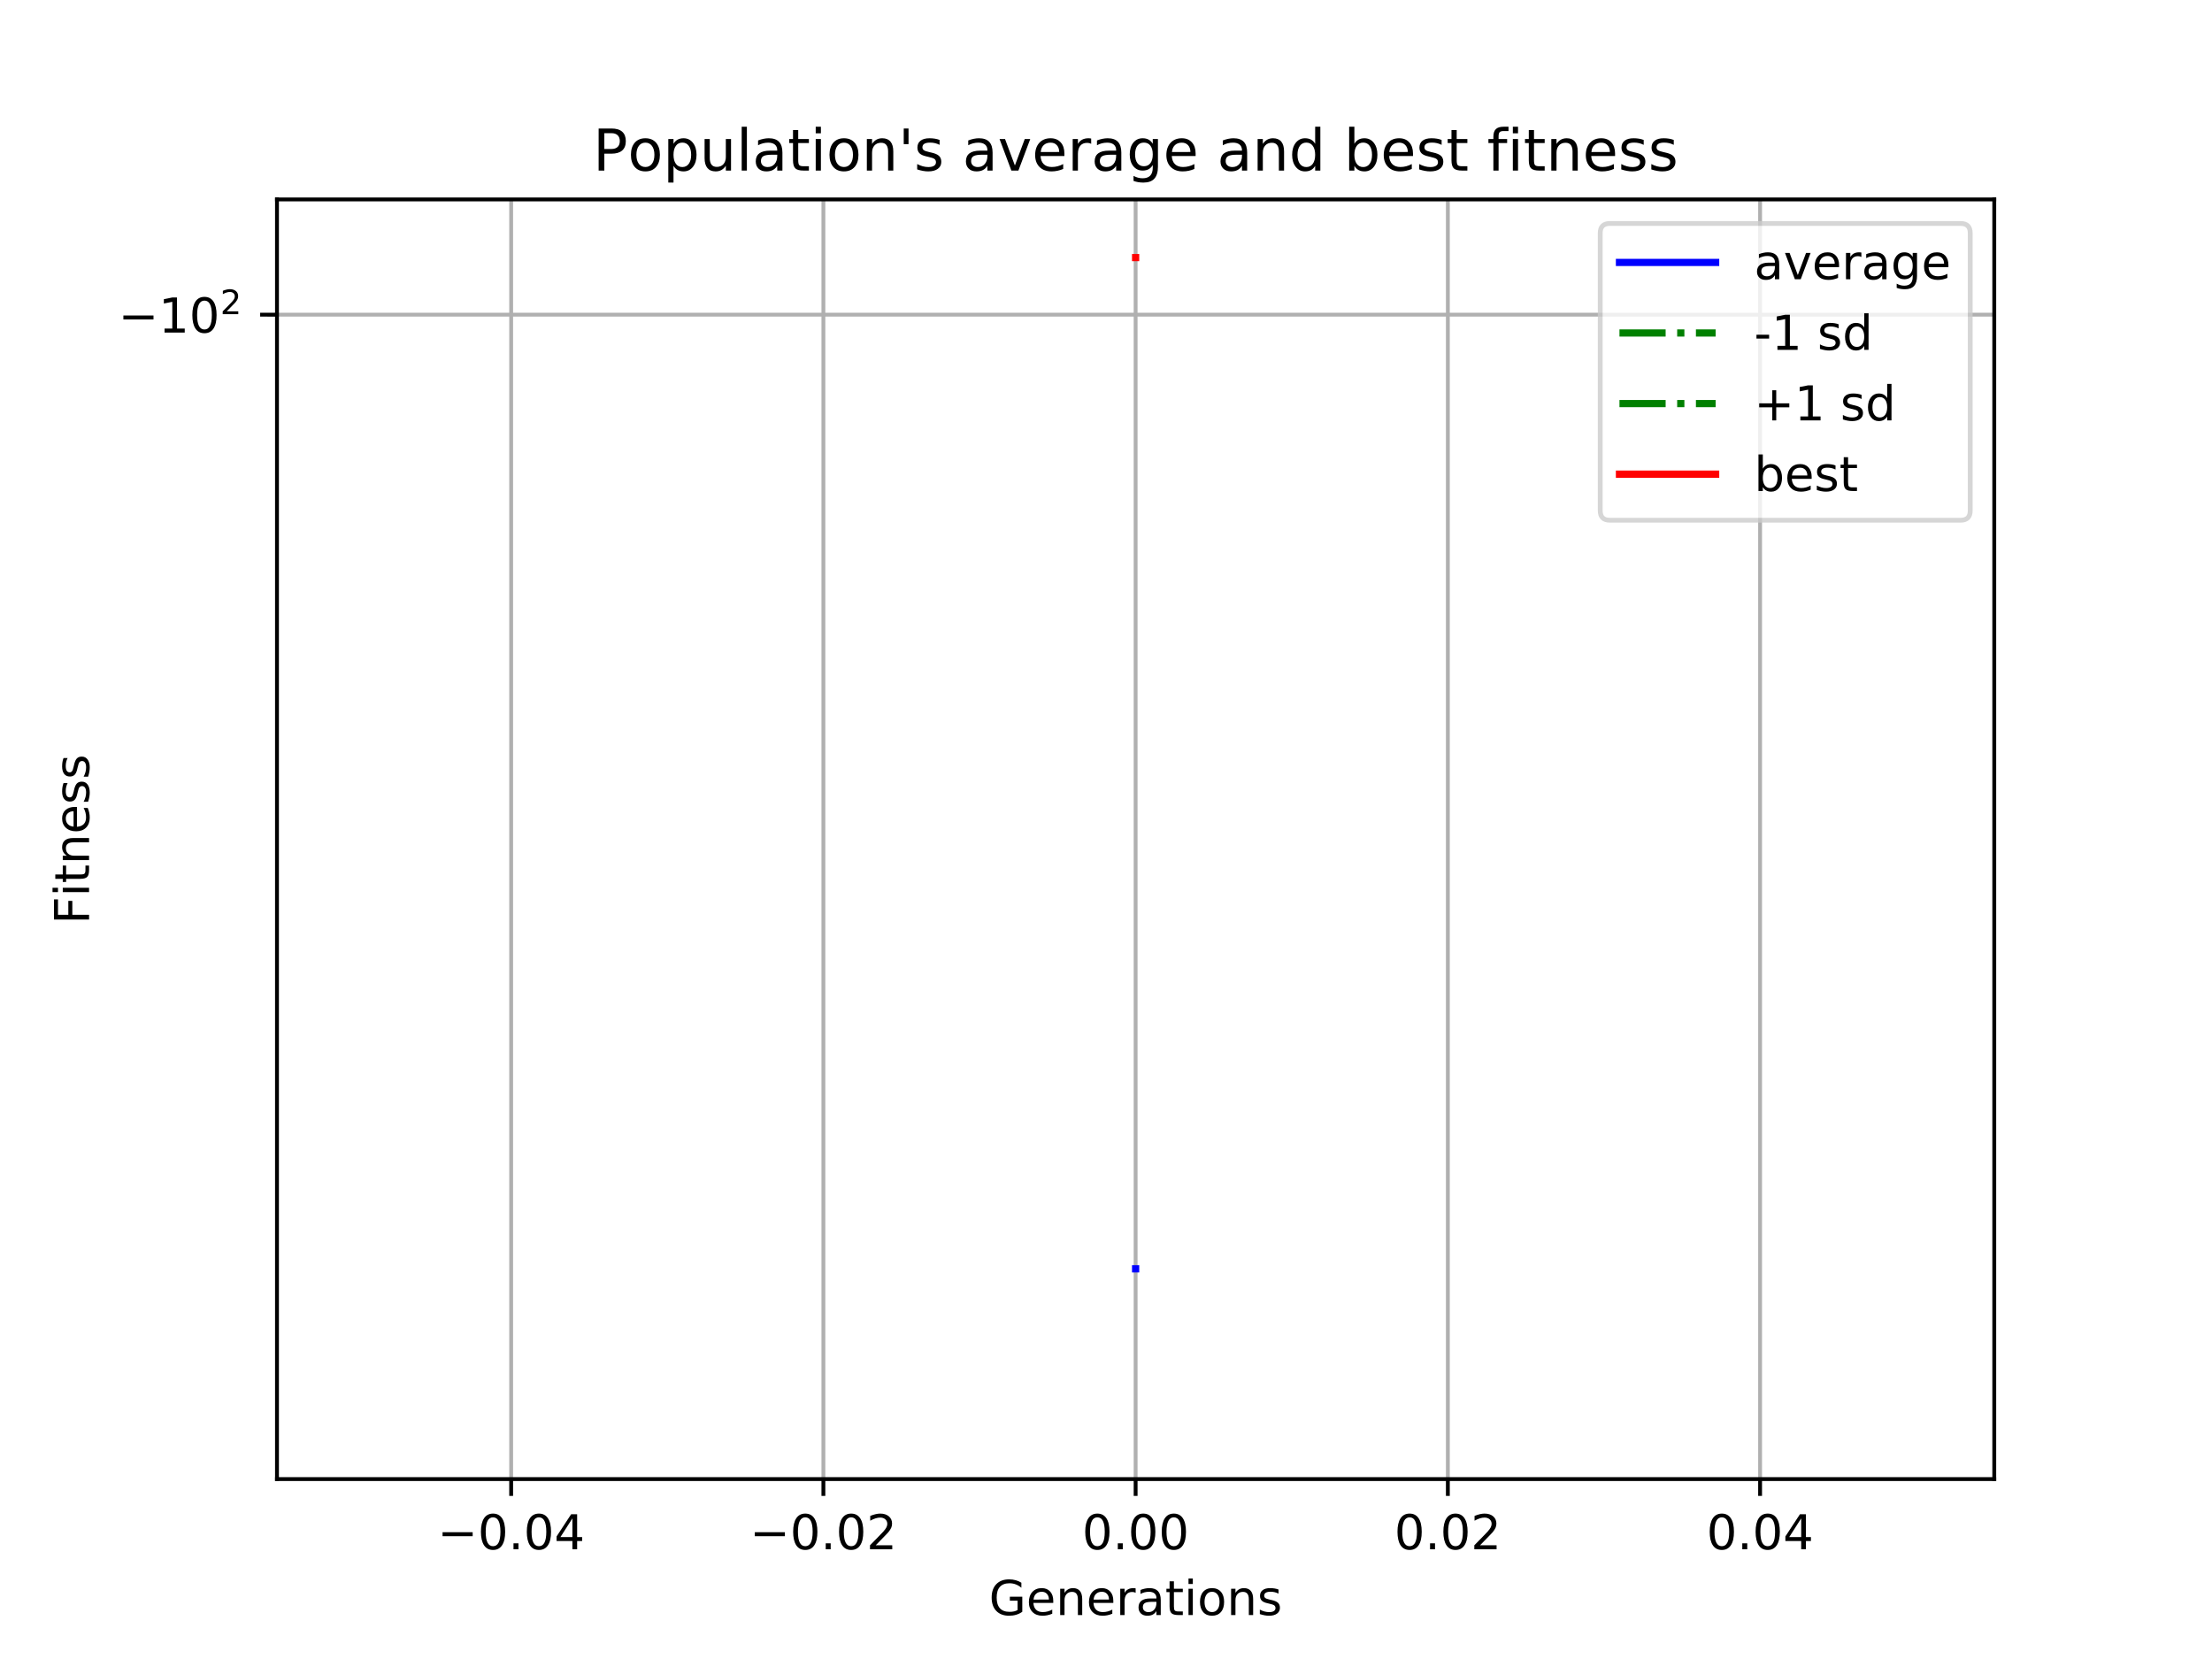
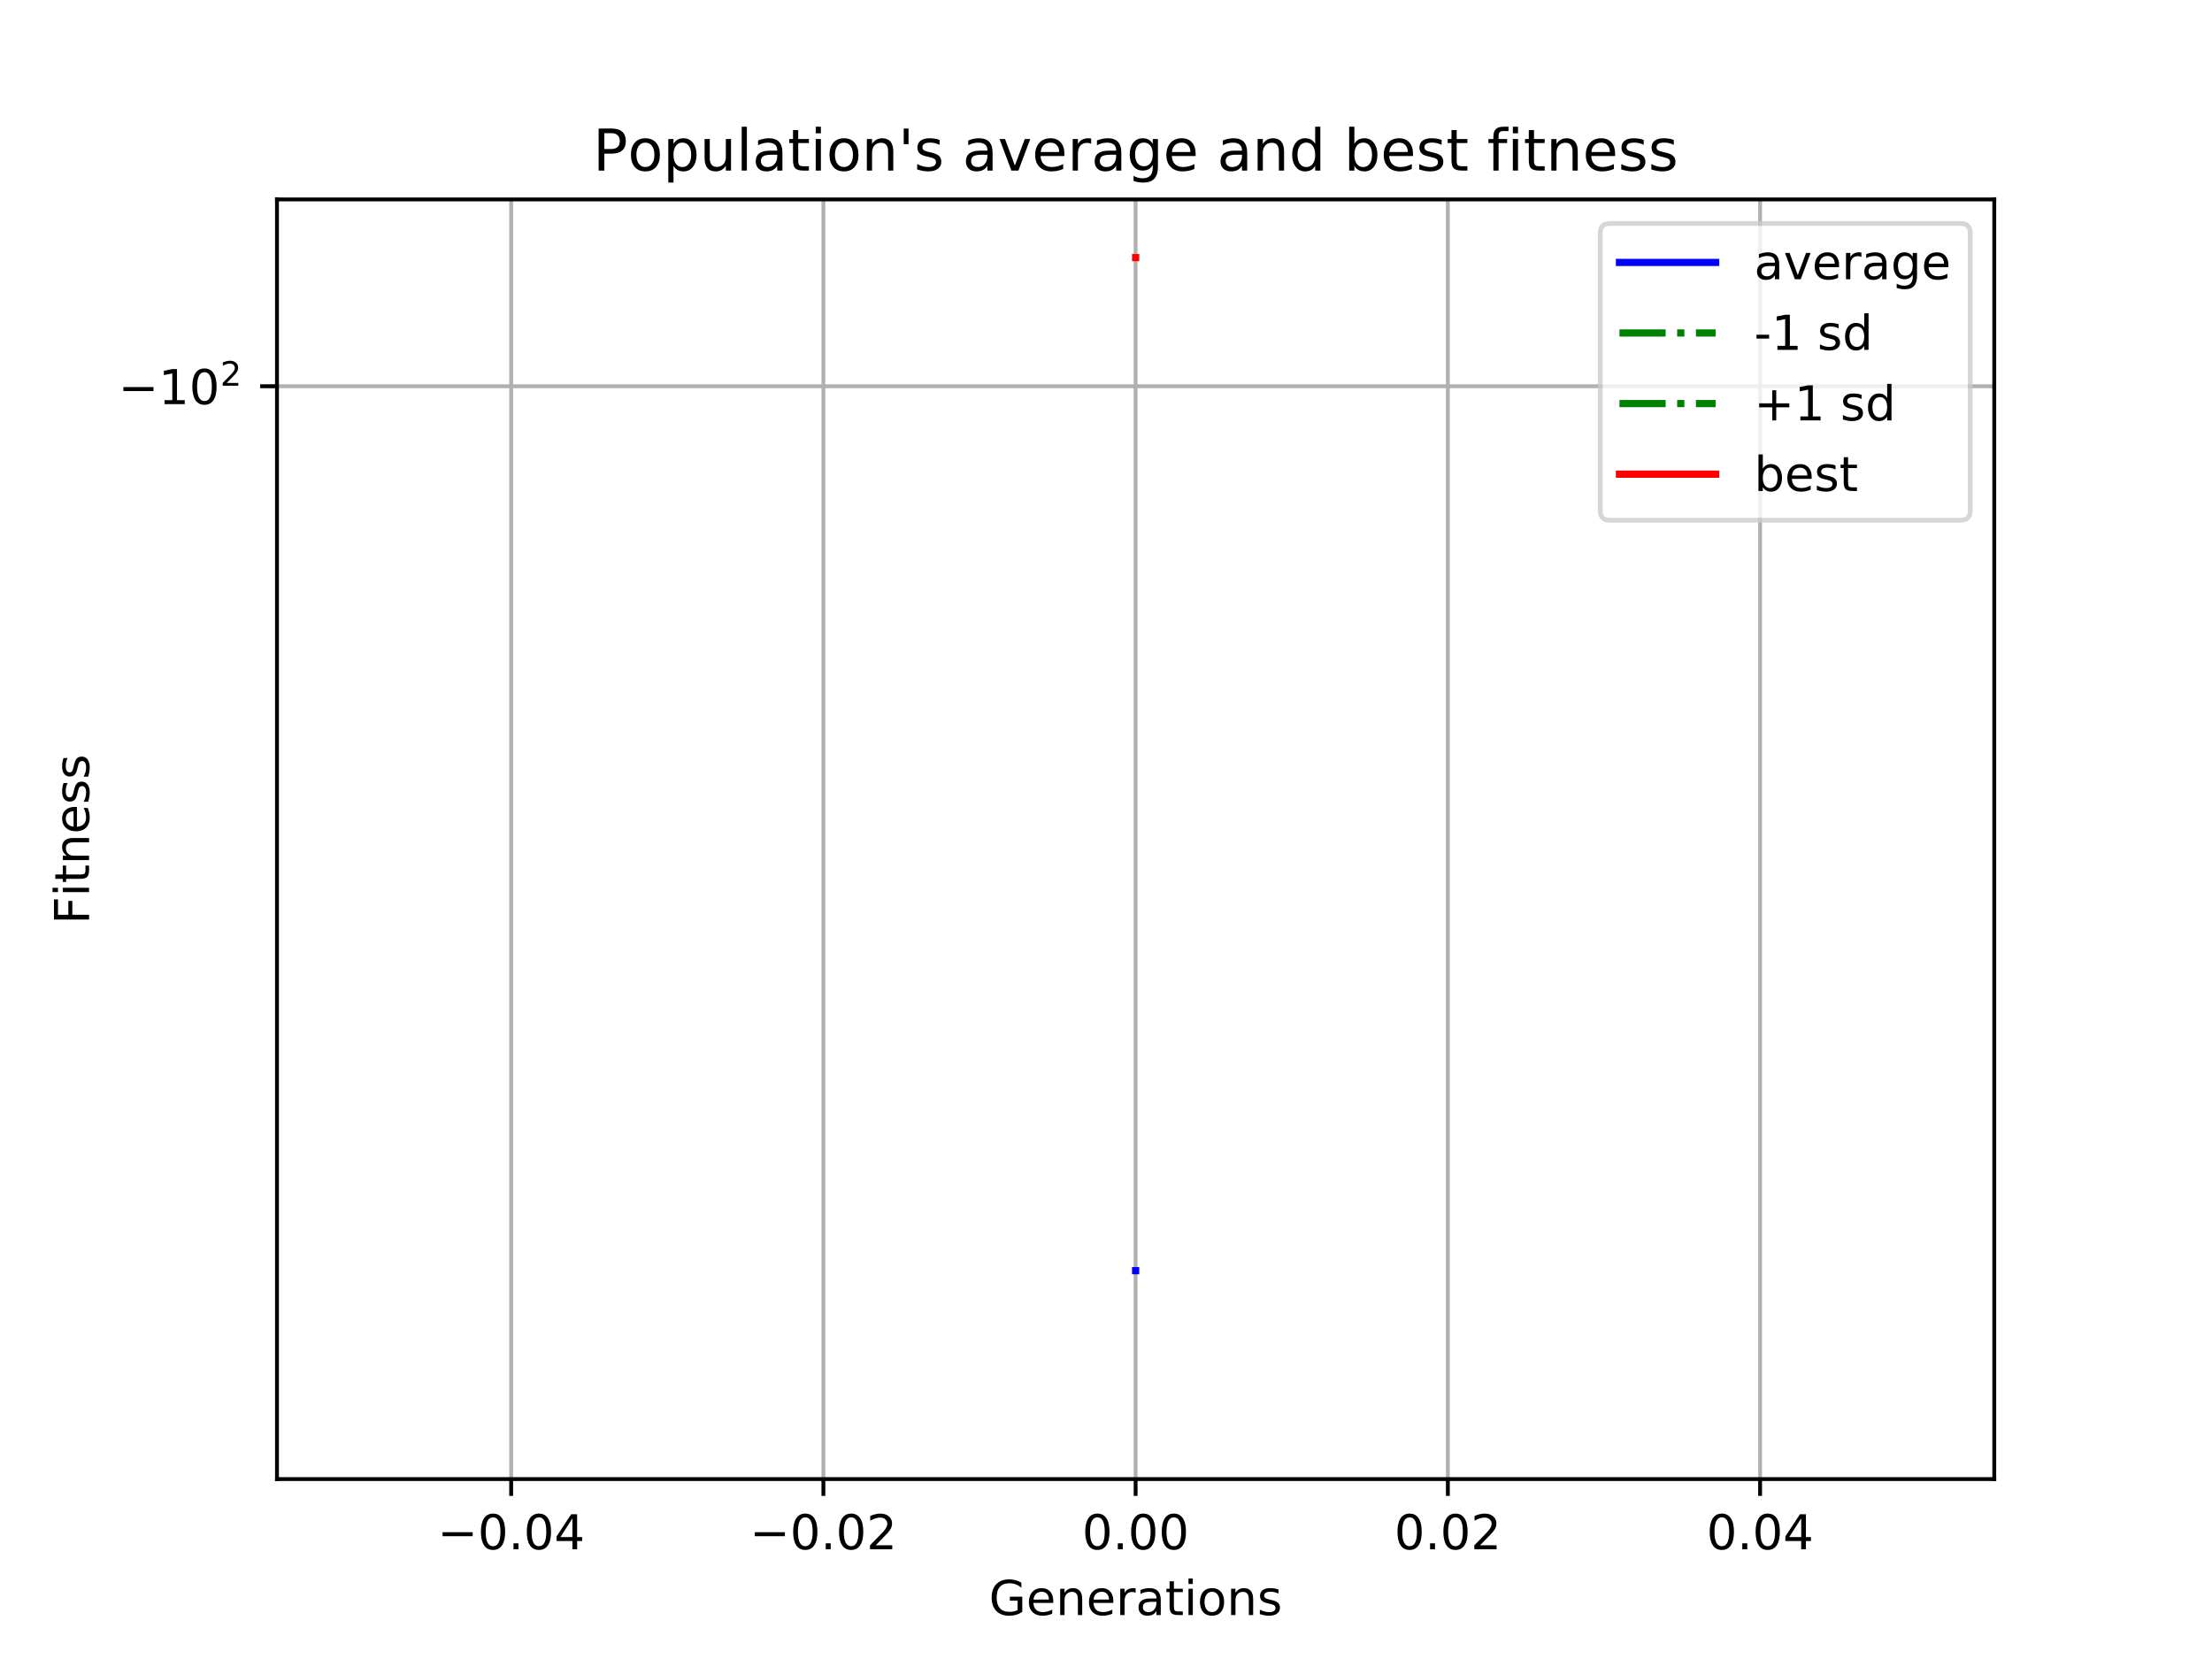
<svg xmlns="http://www.w3.org/2000/svg" xmlns:xlink="http://www.w3.org/1999/xlink" height="345pt" version="1.1" viewBox="0 0 460 345" width="460pt">
  <defs>
    <style type="text/css">
*{stroke-linecap:butt;stroke-linejoin:round;}
  </style>
  </defs>
  <g id="figure_1">
    <g id="patch_1">
      <path d="M 0 345.6  L 460.8 345.6  L 460.8 0  L 0 0  z " style="fill:#ffffff;" />
    </g>
    <g id="axes_1">
      <g id="patch_2">
        <path d="M 57.6 307.584  L 414.72 307.584  L 414.72 41.472  L 57.6 41.472  z " style="fill:#ffffff;" />
      </g>
      <g id="matplotlib.axis_1">
        <g id="xtick_1">
          <g id="line2d_1">
-             <path clip-path="url(#p7e9f6f9b63)" d="M 106.298 307.584  L 106.298 41.472  " style="fill:none;stroke:#b0b0b0;stroke-linecap:square;stroke-width:0.8;" />
+             <path clip-path="url(#p9c8e0d6b01)" d="M 106.298 307.584  L 106.298 41.472  " style="fill:none;stroke:#b0b0b0;stroke-linecap:square;stroke-width:0.8;" />
          </g>
          <g id="line2d_2">
            <defs>
-               <path d="M 0 0  L 0 3.5  " id="m3c344d8dd7" style="stroke:#000000;stroke-width:0.8;" />
-             </defs>
-             <g>
-               <use style="stroke:#000000;stroke-width:0.8;" x="106.298" xlink:href="#m3c344d8dd7" y="307.584" />
+               <path d="M 0 0  L 0 3.5  " id="m52bf643907" style="stroke:#000000;stroke-width:0.8;" />
+             </defs>
+             <g>
+               <use style="stroke:#000000;stroke-width:0.8;" x="106.298" xlink:href="#m52bf643907" y="307.584" />
            </g>
          </g>
          <g id="text_1">
            <defs>
              <path d="M 10.594 35.5  L 73.188 35.5  L 73.188 27.203  L 10.594 27.203  z " id="DejaVuSans-2212" />
              <path d="M 31.781 66.406  Q 24.172 66.406 20.328 58.906  Q 16.5 51.422 16.5 36.375  Q 16.5 21.391 20.328 13.891  Q 24.172 6.391 31.781 6.391  Q 39.453 6.391 43.281 13.891  Q 47.125 21.391 47.125 36.375  Q 47.125 51.422 43.281 58.906  Q 39.453 66.406 31.781 66.406  z M 31.781 74.219  Q 44.047 74.219 50.516 64.516  Q 56.984 54.828 56.984 36.375  Q 56.984 17.969 50.516 8.266  Q 44.047 -1.422 31.781 -1.422  Q 19.531 -1.422 13.062 8.266  Q 6.594 17.969 6.594 36.375  Q 6.594 54.828 13.062 64.516  Q 19.531 74.219 31.781 74.219  z " id="DejaVuSans-30" />
              <path d="M 10.688 12.406  L 21 12.406  L 21 0  L 10.688 0  z " id="DejaVuSans-2e" />
              <path d="M 37.797 64.312  L 12.891 25.391  L 37.797 25.391  z M 35.203 72.906  L 47.609 72.906  L 47.609 25.391  L 58.016 25.391  L 58.016 17.188  L 47.609 17.188  L 47.609 0  L 37.797 0  L 37.797 17.188  L 4.891 17.188  L 4.891 26.703  z " id="DejaVuSans-34" />
            </defs>
            <g transform="translate(90.97553 322.1824)scale(0.1 -0.1)">
              <use xlink:href="#DejaVuSans-2212" />
              <use x="83.789" xlink:href="#DejaVuSans-30" />
              <use x="147.412" xlink:href="#DejaVuSans-2e" />
              <use x="179.199" xlink:href="#DejaVuSans-30" />
              <use x="242.822" xlink:href="#DejaVuSans-34" />
            </g>
          </g>
        </g>
        <g id="xtick_2">
          <g id="line2d_3">
-             <path clip-path="url(#p7e9f6f9b63)" d="M 171.229 307.584  L 171.229 41.472  " style="fill:none;stroke:#b0b0b0;stroke-linecap:square;stroke-width:0.8;" />
+             <path clip-path="url(#p9c8e0d6b01)" d="M 171.229 307.584  L 171.229 41.472  " style="fill:none;stroke:#b0b0b0;stroke-linecap:square;stroke-width:0.8;" />
          </g>
          <g id="line2d_4">
            <g>
-               <use style="stroke:#000000;stroke-width:0.8;" x="171.229" xlink:href="#m3c344d8dd7" y="307.584" />
+               <use style="stroke:#000000;stroke-width:0.8;" x="171.229" xlink:href="#m52bf643907" y="307.584" />
            </g>
          </g>
          <g id="text_2">
            <defs>
              <path d="M 19.188 8.297  L 53.609 8.297  L 53.609 0  L 7.328 0  L 7.328 8.297  Q 12.938 14.109 22.625 23.891  Q 32.328 33.688 34.812 36.531  Q 39.547 41.844 41.422 45.531  Q 43.312 49.219 43.312 52.781  Q 43.312 58.594 39.234 62.25  Q 35.156 65.922 28.609 65.922  Q 23.969 65.922 18.812 64.312  Q 13.672 62.703 7.812 59.422  L 7.812 69.391  Q 13.766 71.781 18.938 73  Q 24.125 74.219 28.422 74.219  Q 39.75 74.219 46.484 68.547  Q 53.219 62.891 53.219 53.422  Q 53.219 48.922 51.531 44.891  Q 49.859 40.875 45.406 35.406  Q 44.188 33.984 37.641 27.219  Q 31.109 20.453 19.188 8.297  z " id="DejaVuSans-32" />
            </defs>
            <g transform="translate(155.9064 322.1824)scale(0.1 -0.1)">
              <use xlink:href="#DejaVuSans-2212" />
              <use x="83.789" xlink:href="#DejaVuSans-30" />
              <use x="147.412" xlink:href="#DejaVuSans-2e" />
              <use x="179.199" xlink:href="#DejaVuSans-30" />
              <use x="242.822" xlink:href="#DejaVuSans-32" />
            </g>
          </g>
        </g>
        <g id="xtick_3">
          <g id="line2d_5">
-             <path clip-path="url(#p7e9f6f9b63)" d="M 236.16 307.584  L 236.16 41.472  " style="fill:none;stroke:#b0b0b0;stroke-linecap:square;stroke-width:0.8;" />
+             <path clip-path="url(#p9c8e0d6b01)" d="M 236.16 307.584  L 236.16 41.472  " style="fill:none;stroke:#b0b0b0;stroke-linecap:square;stroke-width:0.8;" />
          </g>
          <g id="line2d_6">
            <g>
-               <use style="stroke:#000000;stroke-width:0.8;" x="236.16" xlink:href="#m3c344d8dd7" y="307.584" />
+               <use style="stroke:#000000;stroke-width:0.8;" x="236.16" xlink:href="#m52bf643907" y="307.584" />
            </g>
          </g>
          <g id="text_3">
            <g transform="translate(225.0272 322.1824)scale(0.1 -0.1)">
              <use xlink:href="#DejaVuSans-30" />
              <use x="63.623" xlink:href="#DejaVuSans-2e" />
              <use x="95.41" xlink:href="#DejaVuSans-30" />
              <use x="159.033" xlink:href="#DejaVuSans-30" />
            </g>
          </g>
        </g>
        <g id="xtick_4">
          <g id="line2d_7">
-             <path clip-path="url(#p7e9f6f9b63)" d="M 301.091 307.584  L 301.091 41.472  " style="fill:none;stroke:#b0b0b0;stroke-linecap:square;stroke-width:0.8;" />
+             <path clip-path="url(#p9c8e0d6b01)" d="M 301.091 307.584  L 301.091 41.472  " style="fill:none;stroke:#b0b0b0;stroke-linecap:square;stroke-width:0.8;" />
          </g>
          <g id="line2d_8">
            <g>
-               <use style="stroke:#000000;stroke-width:0.8;" x="301.091" xlink:href="#m3c344d8dd7" y="307.584" />
+               <use style="stroke:#000000;stroke-width:0.8;" x="301.091" xlink:href="#m52bf643907" y="307.584" />
            </g>
          </g>
          <g id="text_4">
            <g transform="translate(289.9581 322.1824)scale(0.1 -0.1)">
              <use xlink:href="#DejaVuSans-30" />
              <use x="63.623" xlink:href="#DejaVuSans-2e" />
              <use x="95.41" xlink:href="#DejaVuSans-30" />
              <use x="159.033" xlink:href="#DejaVuSans-32" />
            </g>
          </g>
        </g>
        <g id="xtick_5">
          <g id="line2d_9">
-             <path clip-path="url(#p7e9f6f9b63)" d="M 366.022 307.584  L 366.022 41.472  " style="fill:none;stroke:#b0b0b0;stroke-linecap:square;stroke-width:0.8;" />
+             <path clip-path="url(#p9c8e0d6b01)" d="M 366.022 307.584  L 366.022 41.472  " style="fill:none;stroke:#b0b0b0;stroke-linecap:square;stroke-width:0.8;" />
          </g>
          <g id="line2d_10">
            <g>
-               <use style="stroke:#000000;stroke-width:0.8;" x="366.022" xlink:href="#m3c344d8dd7" y="307.584" />
+               <use style="stroke:#000000;stroke-width:0.8;" x="366.022" xlink:href="#m52bf643907" y="307.584" />
            </g>
          </g>
          <g id="text_5">
            <g transform="translate(354.889 322.1824)scale(0.1 -0.1)">
              <use xlink:href="#DejaVuSans-30" />
              <use x="63.623" xlink:href="#DejaVuSans-2e" />
              <use x="95.41" xlink:href="#DejaVuSans-30" />
              <use x="159.033" xlink:href="#DejaVuSans-34" />
            </g>
          </g>
        </g>
        <g id="text_6">
          <defs>
            <path d="M 59.516 10.406  L 59.516 29.984  L 43.406 29.984  L 43.406 38.094  L 69.281 38.094  L 69.281 6.781  Q 63.578 2.734 56.688 0.656  Q 49.812 -1.422 42 -1.422  Q 24.906 -1.422 15.25 8.562  Q 5.609 18.562 5.609 36.375  Q 5.609 54.25 15.25 64.234  Q 24.906 74.219 42 74.219  Q 49.125 74.219 55.547 72.453  Q 61.969 70.703 67.391 67.281  L 67.391 56.781  Q 61.922 61.422 55.766 63.766  Q 49.609 66.109 42.828 66.109  Q 29.438 66.109 22.719 58.641  Q 16.016 51.172 16.016 36.375  Q 16.016 21.625 22.719 14.156  Q 29.438 6.688 42.828 6.688  Q 48.047 6.688 52.141 7.594  Q 56.25 8.5 59.516 10.406  z " id="DejaVuSans-47" />
            <path d="M 56.203 29.594  L 56.203 25.203  L 14.891 25.203  Q 15.484 15.922 20.484 11.062  Q 25.484 6.203 34.422 6.203  Q 39.594 6.203 44.453 7.469  Q 49.312 8.734 54.109 11.281  L 54.109 2.781  Q 49.266 0.734 44.188 -0.344  Q 39.109 -1.422 33.891 -1.422  Q 20.797 -1.422 13.156 6.188  Q 5.516 13.812 5.516 26.812  Q 5.516 40.234 12.766 48.109  Q 20.016 56 32.328 56  Q 43.359 56 49.781 48.891  Q 56.203 41.797 56.203 29.594  z M 47.219 32.234  Q 47.125 39.594 43.094 43.984  Q 39.062 48.391 32.422 48.391  Q 24.906 48.391 20.391 44.141  Q 15.875 39.891 15.188 32.172  z " id="DejaVuSans-65" />
            <path d="M 54.891 33.016  L 54.891 0  L 45.906 0  L 45.906 32.719  Q 45.906 40.484 42.875 44.328  Q 39.844 48.188 33.797 48.188  Q 26.516 48.188 22.312 43.547  Q 18.109 38.922 18.109 30.906  L 18.109 0  L 9.078 0  L 9.078 54.688  L 18.109 54.688  L 18.109 46.188  Q 21.344 51.125 25.703 53.562  Q 30.078 56 35.797 56  Q 45.219 56 50.047 50.172  Q 54.891 44.344 54.891 33.016  z " id="DejaVuSans-6e" />
            <path d="M 41.109 46.297  Q 39.594 47.172 37.812 47.578  Q 36.031 48 33.891 48  Q 26.266 48 22.188 43.047  Q 18.109 38.094 18.109 28.812  L 18.109 0  L 9.078 0  L 9.078 54.688  L 18.109 54.688  L 18.109 46.188  Q 20.953 51.172 25.484 53.578  Q 30.031 56 36.531 56  Q 37.453 56 38.578 55.875  Q 39.703 55.766 41.062 55.516  z " id="DejaVuSans-72" />
            <path d="M 34.281 27.484  Q 23.391 27.484 19.188 25  Q 14.984 22.516 14.984 16.5  Q 14.984 11.719 18.141 8.906  Q 21.297 6.109 26.703 6.109  Q 34.188 6.109 38.703 11.406  Q 43.219 16.703 43.219 25.484  L 43.219 27.484  z M 52.203 31.203  L 52.203 0  L 43.219 0  L 43.219 8.297  Q 40.141 3.328 35.547 0.953  Q 30.953 -1.422 24.312 -1.422  Q 15.922 -1.422 10.953 3.297  Q 6 8.016 6 15.922  Q 6 25.141 12.172 29.828  Q 18.359 34.516 30.609 34.516  L 43.219 34.516  L 43.219 35.406  Q 43.219 41.609 39.141 45  Q 35.062 48.391 27.688 48.391  Q 23 48.391 18.547 47.266  Q 14.109 46.141 10.016 43.891  L 10.016 52.203  Q 14.938 54.109 19.578 55.047  Q 24.219 56 28.609 56  Q 40.484 56 46.344 49.844  Q 52.203 43.703 52.203 31.203  z " id="DejaVuSans-61" />
            <path d="M 18.312 70.219  L 18.312 54.688  L 36.812 54.688  L 36.812 47.703  L 18.312 47.703  L 18.312 18.016  Q 18.312 11.328 20.141 9.422  Q 21.969 7.516 27.594 7.516  L 36.812 7.516  L 36.812 0  L 27.594 0  Q 17.188 0 13.234 3.875  Q 9.281 7.766 9.281 18.016  L 9.281 47.703  L 2.688 47.703  L 2.688 54.688  L 9.281 54.688  L 9.281 70.219  z " id="DejaVuSans-74" />
            <path d="M 9.422 54.688  L 18.406 54.688  L 18.406 0  L 9.422 0  z M 9.422 75.984  L 18.406 75.984  L 18.406 64.594  L 9.422 64.594  z " id="DejaVuSans-69" />
            <path d="M 30.609 48.391  Q 23.391 48.391 19.188 42.75  Q 14.984 37.109 14.984 27.297  Q 14.984 17.484 19.156 11.844  Q 23.344 6.203 30.609 6.203  Q 37.797 6.203 41.984 11.859  Q 46.188 17.531 46.188 27.297  Q 46.188 37.016 41.984 42.703  Q 37.797 48.391 30.609 48.391  z M 30.609 56  Q 42.328 56 49.016 48.375  Q 55.719 40.766 55.719 27.297  Q 55.719 13.875 49.016 6.219  Q 42.328 -1.422 30.609 -1.422  Q 18.844 -1.422 12.172 6.219  Q 5.516 13.875 5.516 27.297  Q 5.516 40.766 12.172 48.375  Q 18.844 56 30.609 56  z " id="DejaVuSans-6f" />
            <path d="M 44.281 53.078  L 44.281 44.578  Q 40.484 46.531 36.375 47.5  Q 32.281 48.484 27.875 48.484  Q 21.188 48.484 17.844 46.438  Q 14.5 44.391 14.5 40.281  Q 14.5 37.156 16.891 35.375  Q 19.281 33.594 26.516 31.984  L 29.594 31.297  Q 39.156 29.25 43.188 25.516  Q 47.219 21.781 47.219 15.094  Q 47.219 7.469 41.188 3.016  Q 35.156 -1.422 24.609 -1.422  Q 20.219 -1.422 15.453 -0.562  Q 10.688 0.297 5.422 2  L 5.422 11.281  Q 10.406 8.688 15.234 7.391  Q 20.062 6.109 24.812 6.109  Q 31.156 6.109 34.562 8.281  Q 37.984 10.453 37.984 14.406  Q 37.984 18.062 35.516 20.016  Q 33.062 21.969 24.703 23.781  L 21.578 24.516  Q 13.234 26.266 9.516 29.906  Q 5.812 33.547 5.812 39.891  Q 5.812 47.609 11.281 51.797  Q 16.75 56 26.812 56  Q 31.781 56 36.172 55.266  Q 40.578 54.547 44.281 53.078  z " id="DejaVuSans-73" />
          </defs>
          <g transform="translate(205.6623 335.8606)scale(0.1 -0.1)">
            <use xlink:href="#DejaVuSans-47" />
            <use x="77.49" xlink:href="#DejaVuSans-65" />
            <use x="139.014" xlink:href="#DejaVuSans-6e" />
            <use x="202.393" xlink:href="#DejaVuSans-65" />
            <use x="263.916" xlink:href="#DejaVuSans-72" />
            <use x="305.029" xlink:href="#DejaVuSans-61" />
            <use x="366.309" xlink:href="#DejaVuSans-74" />
            <use x="405.518" xlink:href="#DejaVuSans-69" />
            <use x="433.301" xlink:href="#DejaVuSans-6f" />
            <use x="494.482" xlink:href="#DejaVuSans-6e" />
            <use x="557.861" xlink:href="#DejaVuSans-73" />
          </g>
        </g>
      </g>
      <g id="matplotlib.axis_2">
        <g id="ytick_1">
          <g id="line2d_11">
-             <path clip-path="url(#p7e9f6f9b63)" d="M 57.6 65.434  L 414.72 65.434  " style="fill:none;stroke:#b0b0b0;stroke-linecap:square;stroke-width:0.8;" />
+             <path clip-path="url(#p9c8e0d6b01)" d="M 57.6 80.321  L 414.72 80.321  " style="fill:none;stroke:#b0b0b0;stroke-linecap:square;stroke-width:0.8;" />
          </g>
          <g id="line2d_12">
            <defs>
-               <path d="M 0 0  L -3.5 0  " id="m641a5deb65" style="stroke:#000000;stroke-width:0.8;" />
-             </defs>
-             <g>
-               <use style="stroke:#000000;stroke-width:0.8;" x="57.6" xlink:href="#m641a5deb65" y="65.434" />
+               <path d="M 0 0  L -3.5 0  " id="m64aef4f8ad" style="stroke:#000000;stroke-width:0.8;" />
+             </defs>
+             <g>
+               <use style="stroke:#000000;stroke-width:0.8;" x="57.6" xlink:href="#m64aef4f8ad" y="80.321" />
            </g>
          </g>
          <g id="text_7">
            <defs>
              <path d="M 12.406 8.297  L 28.516 8.297  L 28.516 63.922  L 10.984 60.406  L 10.984 69.391  L 28.422 72.906  L 38.281 72.906  L 38.281 8.297  L 54.391 8.297  L 54.391 0  L 12.406 0  z " id="DejaVuSans-31" />
            </defs>
-             <g transform="translate(24.6 69.23342)scale(0.1 -0.1)">
+             <g transform="translate(24.6 84.12014)scale(0.1 -0.1)">
              <use transform="translate(0 0.765625)" xlink:href="#DejaVuSans-2212" />
              <use transform="translate(83.78906 0.765625)" xlink:href="#DejaVuSans-31" />
              <use transform="translate(147.4121 0.765625)" xlink:href="#DejaVuSans-30" />
              <use transform="translate(211.9922 39.04688)scale(0.7)" xlink:href="#DejaVuSans-32" />
            </g>
          </g>
        </g>
        <g id="ytick_2">
          <g id="line2d_13">
            <defs>
-               <path d="M 0 0  L -2 0  " id="mcdfb9d6588" style="stroke:#000000;stroke-width:0.6;" />
-             </defs>
-             <g>
-               <use style="stroke:#000000;stroke-width:0.6;" x="57.6" xlink:href="#mcdfb9d6588" y="65.434" />
+               <path d="M 0 0  L -2 0  " id="md9d6e75359" style="stroke:#000000;stroke-width:0.6;" />
+             </defs>
+             <g>
+               <use style="stroke:#000000;stroke-width:0.6;" x="57.6" xlink:href="#md9d6e75359" y="80.321" />
            </g>
          </g>
        </g>
        <g id="text_8">
          <defs>
            <path d="M 9.812 72.906  L 51.703 72.906  L 51.703 64.594  L 19.672 64.594  L 19.672 43.109  L 48.578 43.109  L 48.578 34.812  L 19.672 34.812  L 19.672 0  L 9.812 0  z " id="DejaVuSans-46" />
          </defs>
          <g transform="translate(18.52031 192.2022)rotate(-90)scale(0.1 -0.1)">
            <use xlink:href="#DejaVuSans-46" />
            <use x="57.41" xlink:href="#DejaVuSans-69" />
            <use x="85.193" xlink:href="#DejaVuSans-74" />
            <use x="124.402" xlink:href="#DejaVuSans-6e" />
            <use x="187.781" xlink:href="#DejaVuSans-65" />
            <use x="249.305" xlink:href="#DejaVuSans-73" />
            <use x="301.404" xlink:href="#DejaVuSans-73" />
          </g>
        </g>
      </g>
      <g id="line2d_14">
-         <path clip-path="url(#p7e9f6f9b63)" d="M 236.16 263.861  " style="fill:none;stroke:#0000ff;stroke-linecap:square;stroke-width:1.5;" />
+         <path clip-path="url(#p9c8e0d6b01)" d="M 236.16 264.25  " style="fill:none;stroke:#0000ff;stroke-linecap:square;stroke-width:1.5;" />
      </g>
      <g id="line2d_15">
-         <path clip-path="url(#p7e9f6f9b63)" d="M 236.16 295.488  " style="fill:none;stroke:#008000;stroke-dasharray:9.6,2.4,1.5,2.4;stroke-dashoffset:0;stroke-width:1.5;" />
+         <path clip-path="url(#p9c8e0d6b01)" d="M 236.16 295.488  " style="fill:none;stroke:#008000;stroke-dasharray:9.6,2.4,1.5,2.4;stroke-dashoffset:0;stroke-width:1.5;" />
      </g>
      <g id="line2d_16">
-         <path clip-path="url(#p7e9f6f9b63)" d="M 236.16 224.075  " style="fill:none;stroke:#008000;stroke-dasharray:9.6,2.4,1.5,2.4;stroke-dashoffset:0;stroke-width:1.5;" />
+         <path clip-path="url(#p9c8e0d6b01)" d="M 236.16 224.809  " style="fill:none;stroke:#008000;stroke-dasharray:9.6,2.4,1.5,2.4;stroke-dashoffset:0;stroke-width:1.5;" />
      </g>
      <g id="line2d_17">
-         <path clip-path="url(#p7e9f6f9b63)" d="M 236.16 53.568  " style="fill:none;stroke:#ff0000;stroke-linecap:square;stroke-width:1.5;" />
+         <path clip-path="url(#p9c8e0d6b01)" d="M 236.16 53.568  " style="fill:none;stroke:#ff0000;stroke-linecap:square;stroke-width:1.5;" />
      </g>
      <g id="patch_3">
        <path d="M 57.6 307.584  L 57.6 41.472  " style="fill:none;stroke:#000000;stroke-linecap:square;stroke-linejoin:miter;stroke-width:0.8;" />
      </g>
      <g id="patch_4">
        <path d="M 414.72 307.584  L 414.72 41.472  " style="fill:none;stroke:#000000;stroke-linecap:square;stroke-linejoin:miter;stroke-width:0.8;" />
      </g>
      <g id="patch_5">
        <path d="M 57.6 307.584  L 414.72 307.584  " style="fill:none;stroke:#000000;stroke-linecap:square;stroke-linejoin:miter;stroke-width:0.8;" />
      </g>
      <g id="patch_6">
        <path d="M 57.6 41.472  L 414.72 41.472  " style="fill:none;stroke:#000000;stroke-linecap:square;stroke-linejoin:miter;stroke-width:0.8;" />
      </g>
      <g id="text_9">
        <defs>
          <path d="M 19.672 64.797  L 19.672 37.406  L 32.078 37.406  Q 38.969 37.406 42.719 40.969  Q 46.484 44.531 46.484 51.125  Q 46.484 57.672 42.719 61.234  Q 38.969 64.797 32.078 64.797  z M 9.812 72.906  L 32.078 72.906  Q 44.344 72.906 50.609 67.359  Q 56.891 61.812 56.891 51.125  Q 56.891 40.328 50.609 34.812  Q 44.344 29.297 32.078 29.297  L 19.672 29.297  L 19.672 0  L 9.812 0  z " id="DejaVuSans-50" />
          <path d="M 18.109 8.203  L 18.109 -20.797  L 9.078 -20.797  L 9.078 54.688  L 18.109 54.688  L 18.109 46.391  Q 20.953 51.266 25.266 53.625  Q 29.594 56 35.594 56  Q 45.562 56 51.781 48.094  Q 58.016 40.188 58.016 27.297  Q 58.016 14.406 51.781 6.484  Q 45.562 -1.422 35.594 -1.422  Q 29.594 -1.422 25.266 0.953  Q 20.953 3.328 18.109 8.203  z M 48.688 27.297  Q 48.688 37.203 44.609 42.844  Q 40.531 48.484 33.406 48.484  Q 26.266 48.484 22.188 42.844  Q 18.109 37.203 18.109 27.297  Q 18.109 17.391 22.188 11.75  Q 26.266 6.109 33.406 6.109  Q 40.531 6.109 44.609 11.75  Q 48.688 17.391 48.688 27.297  z " id="DejaVuSans-70" />
          <path d="M 8.5 21.578  L 8.5 54.688  L 17.484 54.688  L 17.484 21.922  Q 17.484 14.156 20.5 10.266  Q 23.531 6.391 29.594 6.391  Q 36.859 6.391 41.078 11.031  Q 45.312 15.672 45.312 23.688  L 45.312 54.688  L 54.297 54.688  L 54.297 0  L 45.312 0  L 45.312 8.406  Q 42.047 3.422 37.719 1  Q 33.406 -1.422 27.688 -1.422  Q 18.266 -1.422 13.375 4.438  Q 8.5 10.297 8.5 21.578  z M 31.109 56  z " id="DejaVuSans-75" />
          <path d="M 9.422 75.984  L 18.406 75.984  L 18.406 0  L 9.422 0  z " id="DejaVuSans-6c" />
          <path d="M 17.922 72.906  L 17.922 45.797  L 9.625 45.797  L 9.625 72.906  z " id="DejaVuSans-27" />
          <path id="DejaVuSans-20" />
          <path d="M 2.984 54.688  L 12.5 54.688  L 29.594 8.797  L 46.688 54.688  L 56.203 54.688  L 35.688 0  L 23.484 0  z " id="DejaVuSans-76" />
          <path d="M 45.406 27.984  Q 45.406 37.75 41.375 43.109  Q 37.359 48.484 30.078 48.484  Q 22.859 48.484 18.828 43.109  Q 14.797 37.75 14.797 27.984  Q 14.797 18.266 18.828 12.891  Q 22.859 7.516 30.078 7.516  Q 37.359 7.516 41.375 12.891  Q 45.406 18.266 45.406 27.984  z M 54.391 6.781  Q 54.391 -7.172 48.188 -13.984  Q 42 -20.797 29.203 -20.797  Q 24.469 -20.797 20.266 -20.094  Q 16.062 -19.391 12.109 -17.922  L 12.109 -9.188  Q 16.062 -11.328 19.922 -12.344  Q 23.781 -13.375 27.781 -13.375  Q 36.625 -13.375 41.016 -8.766  Q 45.406 -4.156 45.406 5.172  L 45.406 9.625  Q 42.625 4.781 38.281 2.391  Q 33.938 0 27.875 0  Q 17.828 0 11.672 7.656  Q 5.516 15.328 5.516 27.984  Q 5.516 40.672 11.672 48.328  Q 17.828 56 27.875 56  Q 33.938 56 38.281 53.609  Q 42.625 51.219 45.406 46.391  L 45.406 54.688  L 54.391 54.688  z " id="DejaVuSans-67" />
          <path d="M 45.406 46.391  L 45.406 75.984  L 54.391 75.984  L 54.391 0  L 45.406 0  L 45.406 8.203  Q 42.578 3.328 38.25 0.953  Q 33.938 -1.422 27.875 -1.422  Q 17.969 -1.422 11.734 6.484  Q 5.516 14.406 5.516 27.297  Q 5.516 40.188 11.734 48.094  Q 17.969 56 27.875 56  Q 33.938 56 38.25 53.625  Q 42.578 51.266 45.406 46.391  z M 14.797 27.297  Q 14.797 17.391 18.875 11.75  Q 22.953 6.109 30.078 6.109  Q 37.203 6.109 41.297 11.75  Q 45.406 17.391 45.406 27.297  Q 45.406 37.203 41.297 42.844  Q 37.203 48.484 30.078 48.484  Q 22.953 48.484 18.875 42.844  Q 14.797 37.203 14.797 27.297  z " id="DejaVuSans-64" />
          <path d="M 48.688 27.297  Q 48.688 37.203 44.609 42.844  Q 40.531 48.484 33.406 48.484  Q 26.266 48.484 22.188 42.844  Q 18.109 37.203 18.109 27.297  Q 18.109 17.391 22.188 11.75  Q 26.266 6.109 33.406 6.109  Q 40.531 6.109 44.609 11.75  Q 48.688 17.391 48.688 27.297  z M 18.109 46.391  Q 20.953 51.266 25.266 53.625  Q 29.594 56 35.594 56  Q 45.562 56 51.781 48.094  Q 58.016 40.188 58.016 27.297  Q 58.016 14.406 51.781 6.484  Q 45.562 -1.422 35.594 -1.422  Q 29.594 -1.422 25.266 0.953  Q 20.953 3.328 18.109 8.203  L 18.109 0  L 9.078 0  L 9.078 75.984  L 18.109 75.984  z " id="DejaVuSans-62" />
          <path d="M 37.109 75.984  L 37.109 68.5  L 28.516 68.5  Q 23.688 68.5 21.797 66.547  Q 19.922 64.594 19.922 59.516  L 19.922 54.688  L 34.719 54.688  L 34.719 47.703  L 19.922 47.703  L 19.922 0  L 10.891 0  L 10.891 47.703  L 2.297 47.703  L 2.297 54.688  L 10.891 54.688  L 10.891 58.5  Q 10.891 67.625 15.141 71.797  Q 19.391 75.984 28.609 75.984  z " id="DejaVuSans-66" />
        </defs>
        <g transform="translate(123.315 35.472)scale(0.12 -0.12)">
          <use xlink:href="#DejaVuSans-50" />
          <use x="60.256" xlink:href="#DejaVuSans-6f" />
          <use x="121.438" xlink:href="#DejaVuSans-70" />
          <use x="184.914" xlink:href="#DejaVuSans-75" />
          <use x="248.293" xlink:href="#DejaVuSans-6c" />
          <use x="276.076" xlink:href="#DejaVuSans-61" />
          <use x="337.355" xlink:href="#DejaVuSans-74" />
          <use x="376.564" xlink:href="#DejaVuSans-69" />
          <use x="404.348" xlink:href="#DejaVuSans-6f" />
          <use x="465.529" xlink:href="#DejaVuSans-6e" />
          <use x="528.908" xlink:href="#DejaVuSans-27" />
          <use x="556.398" xlink:href="#DejaVuSans-73" />
          <use x="608.498" xlink:href="#DejaVuSans-20" />
          <use x="640.285" xlink:href="#DejaVuSans-61" />
          <use x="701.564" xlink:href="#DejaVuSans-76" />
          <use x="760.744" xlink:href="#DejaVuSans-65" />
          <use x="822.268" xlink:href="#DejaVuSans-72" />
          <use x="863.381" xlink:href="#DejaVuSans-61" />
          <use x="924.66" xlink:href="#DejaVuSans-67" />
          <use x="988.137" xlink:href="#DejaVuSans-65" />
          <use x="1049.66" xlink:href="#DejaVuSans-20" />
          <use x="1081.447" xlink:href="#DejaVuSans-61" />
          <use x="1142.727" xlink:href="#DejaVuSans-6e" />
          <use x="1206.105" xlink:href="#DejaVuSans-64" />
          <use x="1269.582" xlink:href="#DejaVuSans-20" />
          <use x="1301.369" xlink:href="#DejaVuSans-62" />
          <use x="1364.846" xlink:href="#DejaVuSans-65" />
          <use x="1426.369" xlink:href="#DejaVuSans-73" />
          <use x="1478.469" xlink:href="#DejaVuSans-74" />
          <use x="1517.678" xlink:href="#DejaVuSans-20" />
          <use x="1549.465" xlink:href="#DejaVuSans-66" />
          <use x="1584.67" xlink:href="#DejaVuSans-69" />
          <use x="1612.453" xlink:href="#DejaVuSans-74" />
          <use x="1651.662" xlink:href="#DejaVuSans-6e" />
          <use x="1715.041" xlink:href="#DejaVuSans-65" />
          <use x="1776.564" xlink:href="#DejaVuSans-73" />
          <use x="1828.664" xlink:href="#DejaVuSans-73" />
        </g>
      </g>
      <g id="legend_1">
        <g id="patch_7">
          <path d="M 334.779 108.184  L 407.72 108.184  Q 409.72 108.184 409.72 106.184  L 409.72 48.472  Q 409.72 46.472 407.72 46.472  L 334.779 46.472  Q 332.779 46.472 332.779 48.472  L 332.779 106.184  Q 332.779 108.184 334.779 108.184  z " style="fill:#ffffff;opacity:0.8;stroke:#cccccc;stroke-linejoin:miter;" />
        </g>
        <g id="line2d_18">
          <path d="M 336.779 54.57  L 356.779 54.57  " style="fill:none;stroke:#0000ff;stroke-linecap:square;stroke-width:1.5;" />
        </g>
        <g id="line2d_19" />
        <g id="text_10">
          <g transform="translate(364.7794 58.07044)scale(0.1 -0.1)">
            <use xlink:href="#DejaVuSans-61" />
            <use x="61.279" xlink:href="#DejaVuSans-76" />
            <use x="120.459" xlink:href="#DejaVuSans-65" />
            <use x="181.982" xlink:href="#DejaVuSans-72" />
            <use x="223.096" xlink:href="#DejaVuSans-61" />
            <use x="284.375" xlink:href="#DejaVuSans-67" />
            <use x="347.852" xlink:href="#DejaVuSans-65" />
          </g>
        </g>
        <g id="line2d_20">
          <path d="M 336.779 69.249  L 356.779 69.249  " style="fill:none;stroke:#008000;stroke-dasharray:9.6,2.4,1.5,2.4;stroke-dashoffset:0;stroke-width:1.5;" />
        </g>
        <g id="line2d_21" />
        <g id="text_11">
          <defs>
            <path d="M 4.891 31.391  L 31.203 31.391  L 31.203 23.391  L 4.891 23.391  z " id="DejaVuSans-2d" />
          </defs>
          <g transform="translate(364.7794 72.74856)scale(0.1 -0.1)">
            <use xlink:href="#DejaVuSans-2d" />
            <use x="36.084" xlink:href="#DejaVuSans-31" />
            <use x="99.707" xlink:href="#DejaVuSans-20" />
            <use x="131.494" xlink:href="#DejaVuSans-73" />
            <use x="183.594" xlink:href="#DejaVuSans-64" />
          </g>
        </g>
        <g id="line2d_22">
          <path d="M 336.779 83.927  L 356.779 83.927  " style="fill:none;stroke:#008000;stroke-dasharray:9.6,2.4,1.5,2.4;stroke-dashoffset:0;stroke-width:1.5;" />
        </g>
        <g id="line2d_23" />
        <g id="text_12">
          <defs>
            <path d="M 46 62.703  L 46 35.5  L 73.188 35.5  L 73.188 27.203  L 46 27.203  L 46 0  L 37.797 0  L 37.797 27.203  L 10.594 27.203  L 10.594 35.5  L 37.797 35.5  L 37.797 62.703  z " id="DejaVuSans-2b" />
          </defs>
          <g transform="translate(364.7794 87.42669)scale(0.1 -0.1)">
            <use xlink:href="#DejaVuSans-2b" />
            <use x="83.789" xlink:href="#DejaVuSans-31" />
            <use x="147.412" xlink:href="#DejaVuSans-20" />
            <use x="179.199" xlink:href="#DejaVuSans-73" />
            <use x="231.299" xlink:href="#DejaVuSans-64" />
          </g>
        </g>
        <g id="line2d_24">
          <path d="M 336.779 98.605  L 356.779 98.605  " style="fill:none;stroke:#ff0000;stroke-linecap:square;stroke-width:1.5;" />
        </g>
        <g id="line2d_25" />
        <g id="text_13">
          <g transform="translate(364.7794 102.1048)scale(0.1 -0.1)">
            <use xlink:href="#DejaVuSans-62" />
            <use x="63.477" xlink:href="#DejaVuSans-65" />
            <use x="125" xlink:href="#DejaVuSans-73" />
            <use x="177.1" xlink:href="#DejaVuSans-74" />
          </g>
        </g>
      </g>
    </g>
  </g>
  <defs>
-     <clipPath id="p7e9f6f9b63">
+     <clipPath id="p9c8e0d6b01">
      <rect height="266.112" width="357.12" x="57.6" y="41.472" />
    </clipPath>
  </defs>
</svg>
